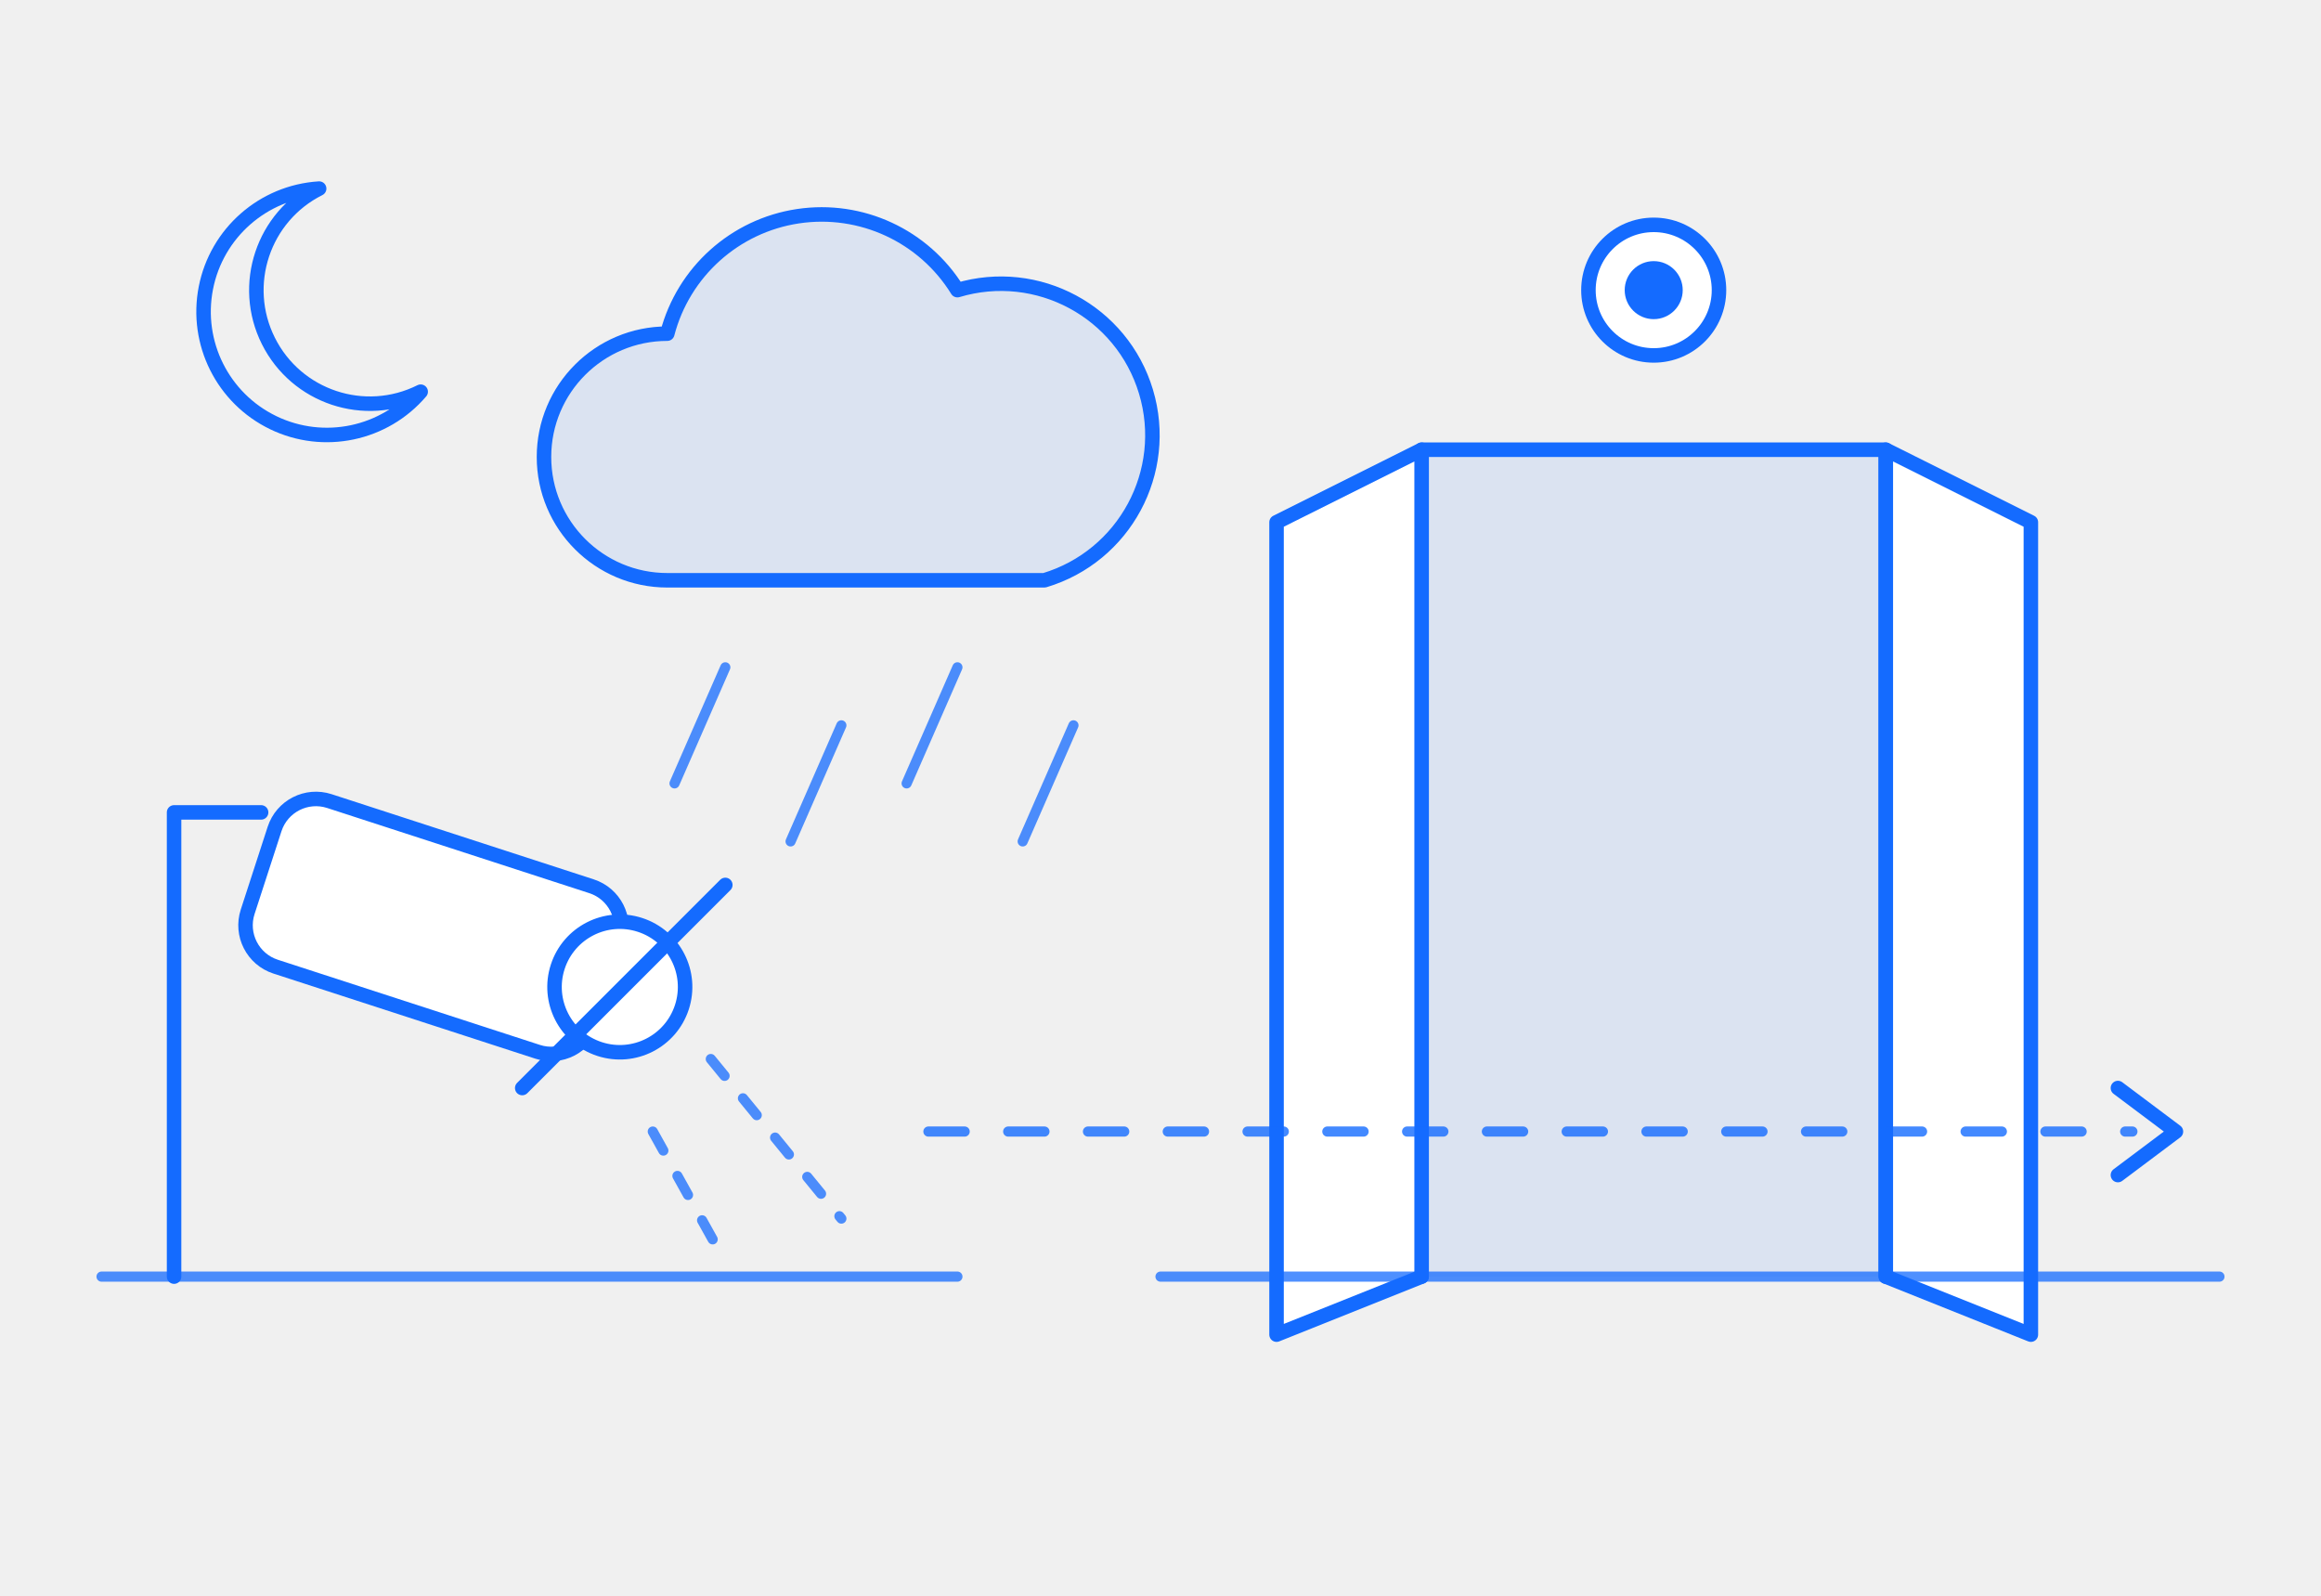
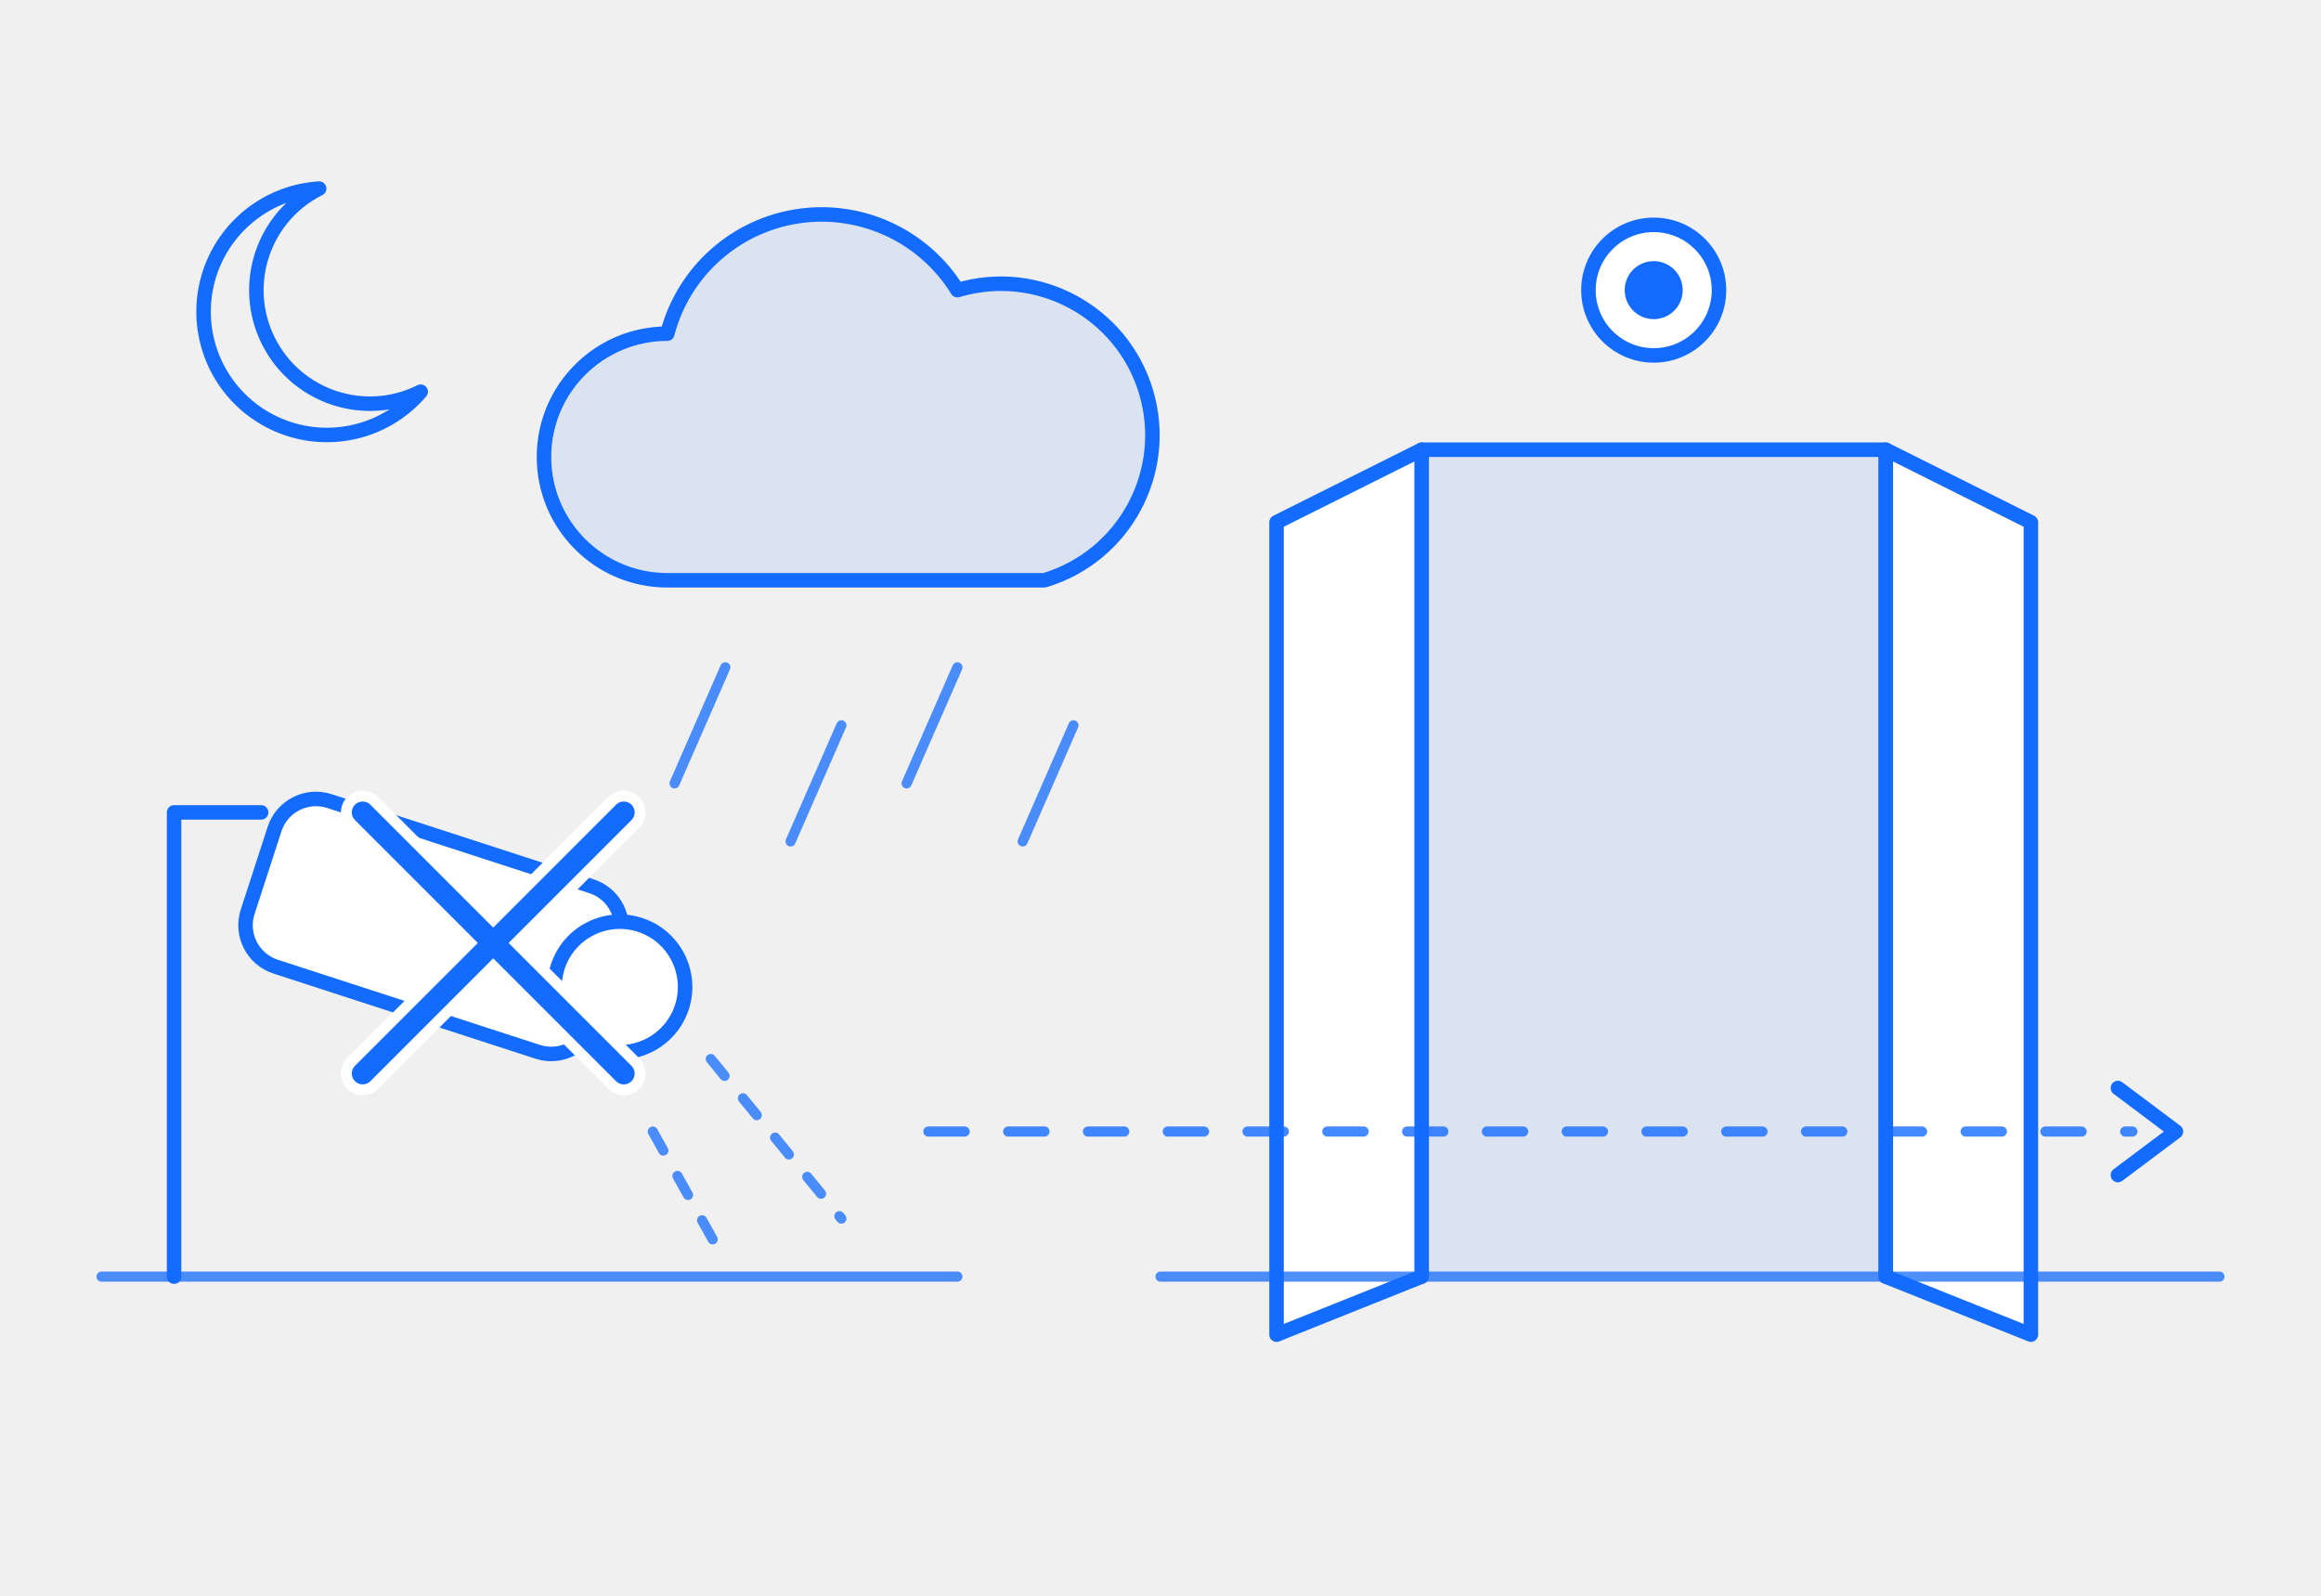
<svg xmlns="http://www.w3.org/2000/svg" viewBox="0 0 320 220" width="320" height="220" fill="none" stroke="#146BFF" stroke-width="2" stroke-linecap="round" stroke-linejoin="round">
  <path d="M44 26a17 17 0 1 0 14 28a13 13 0 1 1 -14 -28Z" />
  <path d="M92 80a17 17 0 0 1 0 -34a22 22 0 0 1 40 -6a19 19 0 0 1 12 40Z" fill="#146BFF" fill-opacity=".09" stroke="none" />
  <path d="M92 80a17 17 0 0 1 0 -34a22 22 0 0 1 40 -6a19 19 0 0 1 12 40Z" />
  <g stroke-width="1.4" opacity=".75">
    <path d="M100 92l-7 16" />
    <path d="M116 100l-7 16" />
    <path d="M132 92l-7 16" />
    <path d="M148 100l-7 16" />
  </g>
  <path d="M24 176V112h12" />
  <g transform="rotate(18 36 120)">
    <rect x="36" y="108" width="50" height="24" rx="6" fill="#fff" />
    <circle cx="88" cy="120" r="9" fill="#fff" />
  </g>
  <g stroke-width="1.4" opacity=".75">
    <path d="M98 146l18 22M90 156l10 18" stroke-dasharray="3 4" />
  </g>
-   <path d="M72 150L100 122" />
+   <path d="M50 112L86 148M86 112L50 148" stroke="#fff" stroke-width="6" />
+   <path d="M50 112L86 148M86 112L50 148" stroke-width="3" />
  <rect x="196" y="62" width="64" height="114" fill="#146BFF" fill-opacity=".09" stroke="none" />
  <path d="M196 176V62h64v114" />
  <path d="M196 62l-20 10v112l20 -8Z" fill="#fff" />
  <path d="M260 62l20 10v112l-20 -8Z" fill="#fff" />
  <path d="M128 156H294" stroke-width="1.4" stroke-dasharray="5 6" opacity=".8" />
  <path d="M292 150l8 6l-8 6" />
  <path d="M14 176H132" stroke-width="1.4" opacity=".75" />
  <path d="M160 176H306" stroke-width="1.4" opacity=".75" />
  <circle cx="228" cy="40" r="9" fill="#fff" />
  <circle cx="228" cy="40" r="4" fill="#146BFF" stroke="none" />
</svg>
